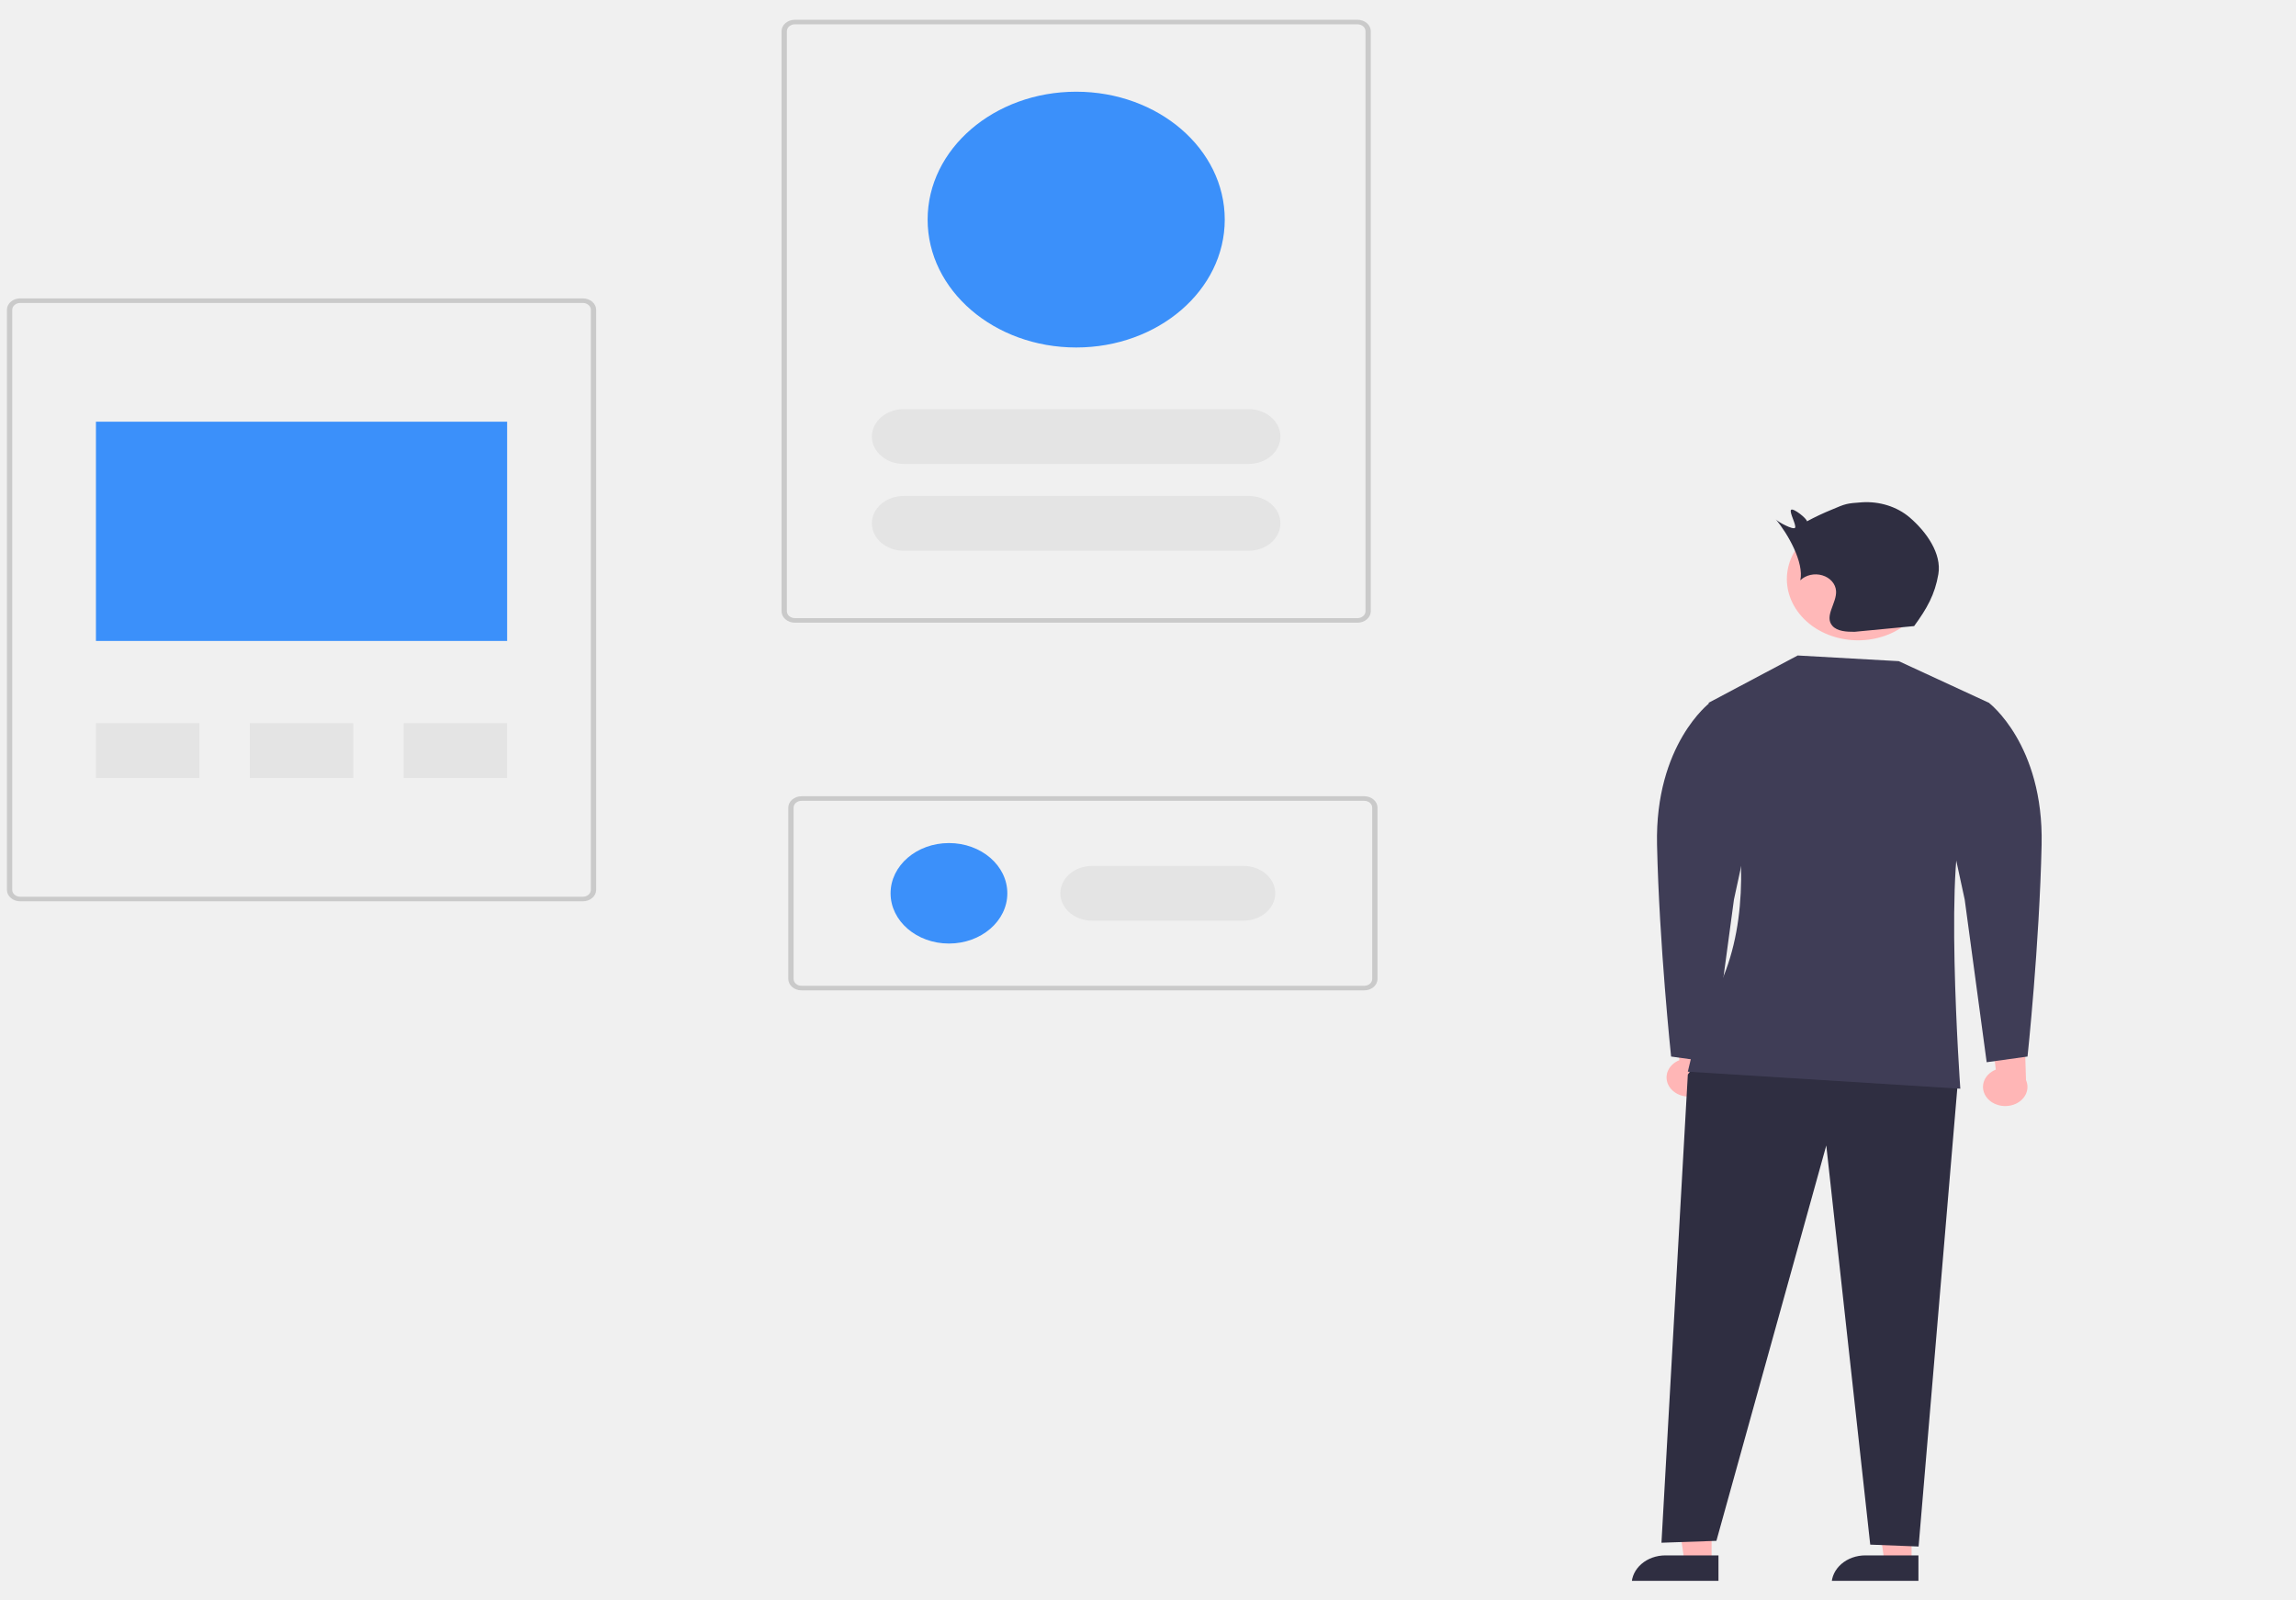
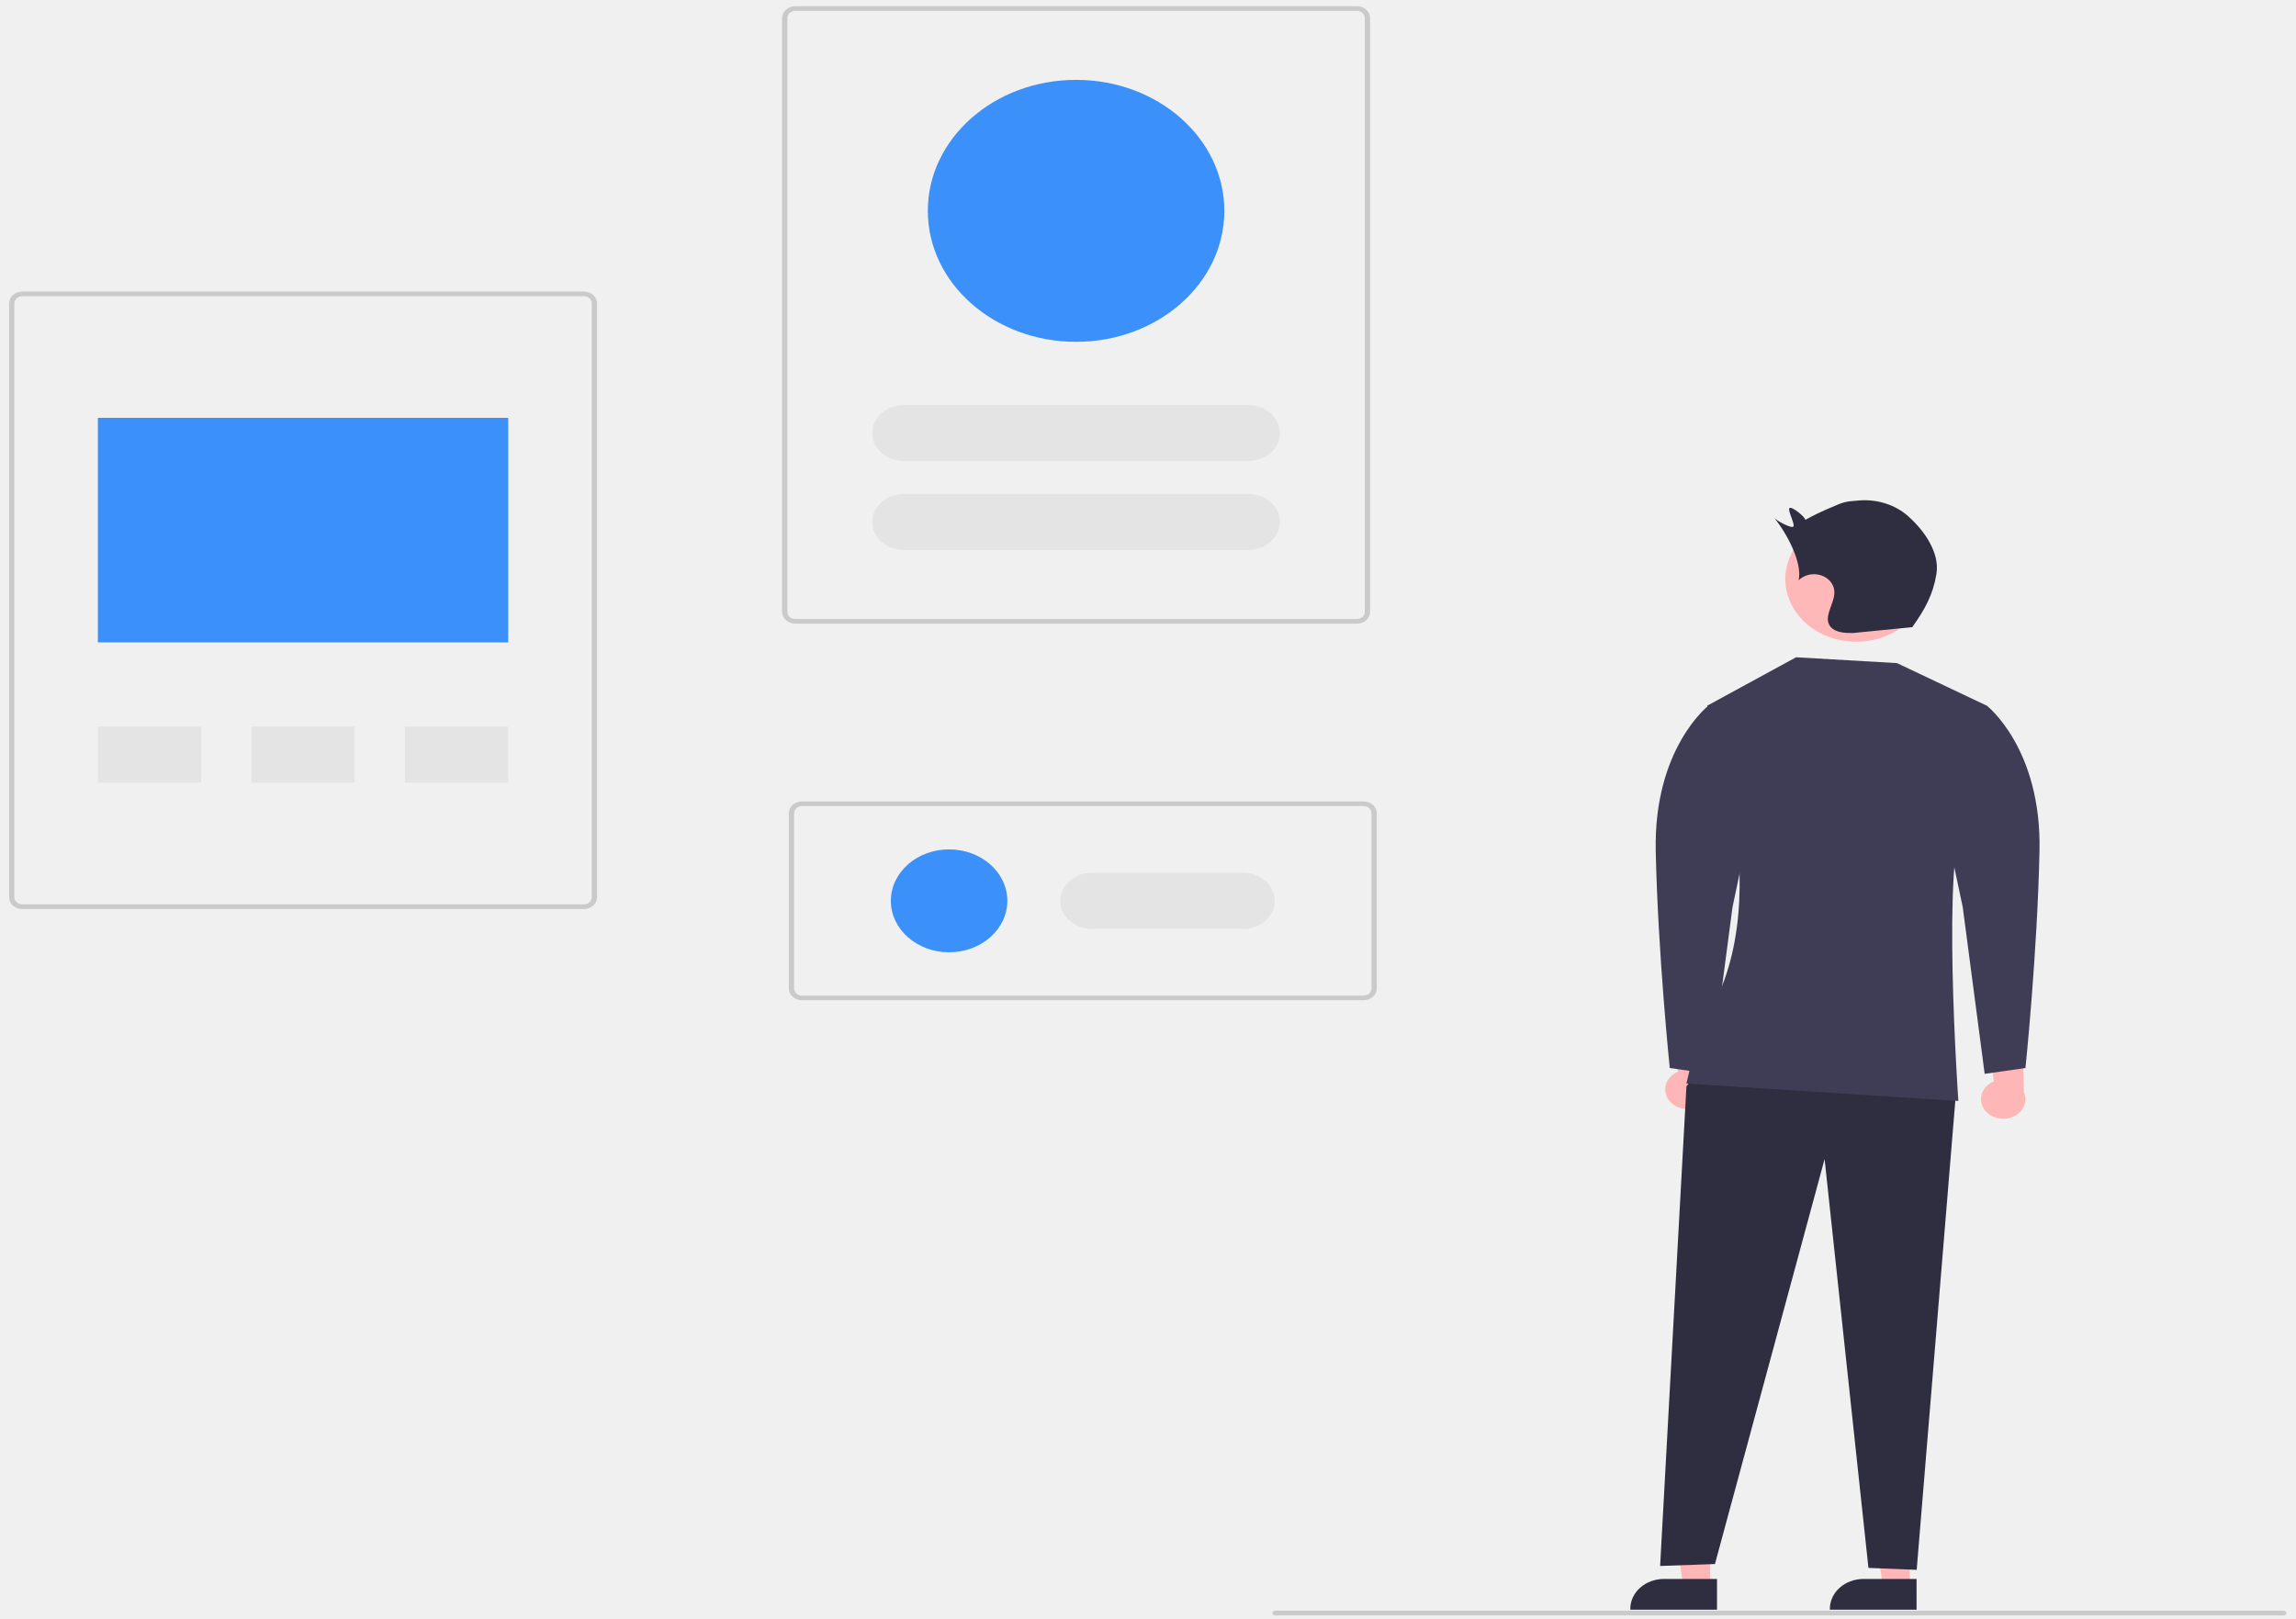
- <svg xmlns="http://www.w3.org/2000/svg" width="112" height="78" viewBox="0 0 112 78" fill="none">
-   <g clip-path="url(#clip0_169_2715)">
-     <path d="M28.433 43.961H0.985C0.813 43.961 0.649 43.903 0.528 43.798C0.406 43.694 0.338 43.552 0.338 43.404V15.111C0.338 14.963 0.406 14.822 0.528 14.717C0.649 14.613 0.813 14.554 0.985 14.554H28.433C28.605 14.554 28.77 14.613 28.891 14.717C29.012 14.822 29.08 14.963 29.081 15.111V43.404C29.08 43.552 29.012 43.694 28.891 43.798C28.77 43.903 28.605 43.961 28.433 43.961ZM0.985 14.777C0.882 14.777 0.783 14.812 0.711 14.875C0.638 14.938 0.597 15.022 0.597 15.111V43.404C0.597 43.493 0.638 43.578 0.711 43.641C0.783 43.703 0.882 43.739 0.985 43.739H28.433C28.536 43.739 28.635 43.703 28.708 43.641C28.781 43.578 28.822 43.493 28.822 43.404V15.111C28.822 15.022 28.781 14.938 28.708 14.875C28.635 14.812 28.536 14.777 28.433 14.777H0.985Z" fill="#CACACA" />
-     <path d="M24.738 20.569H4.68V31.263H24.738V20.569Z" fill="#3B90FA" />
-     <path d="M9.727 35.273H4.68V37.946H9.727V35.273Z" fill="#E4E4E4" />
-     <path d="M24.738 35.273H19.691V37.946H24.738V35.273Z" fill="#E4E4E4" />
-     <path d="M17.233 35.273H12.185V37.946H17.233V35.273Z" fill="#E4E4E4" />
-     <path d="M66.221 30.372H38.772C38.6 30.372 38.436 30.313 38.315 30.208C38.193 30.104 38.125 29.962 38.125 29.815V1.521C38.125 1.374 38.193 1.232 38.315 1.128C38.436 1.023 38.6 0.964 38.772 0.964H66.221C66.392 0.964 66.557 1.023 66.678 1.128C66.799 1.232 66.867 1.374 66.868 1.521V29.815C66.867 29.962 66.799 30.104 66.678 30.208C66.557 30.313 66.392 30.372 66.221 30.372ZM38.772 1.187C38.669 1.187 38.57 1.222 38.498 1.285C38.425 1.348 38.384 1.433 38.384 1.521V29.815C38.384 29.903 38.425 29.988 38.498 30.051C38.57 30.113 38.669 30.149 38.772 30.149H66.221C66.323 30.149 66.422 30.113 66.495 30.051C66.568 29.988 66.609 29.903 66.609 29.815V1.521C66.609 1.433 66.568 1.348 66.495 1.285C66.422 1.222 66.323 1.187 66.221 1.187H38.772Z" fill="#CACACA" />
-     <path d="M66.549 48.306H39.1C38.929 48.306 38.764 48.247 38.643 48.142C38.522 48.038 38.453 47.896 38.453 47.749V39.394C38.453 39.247 38.522 39.105 38.643 39.001C38.764 38.896 38.929 38.837 39.1 38.837H66.549C66.72 38.837 66.885 38.896 67.006 39.001C67.127 39.105 67.195 39.247 67.196 39.394V47.749C67.195 47.896 67.127 48.038 67.006 48.142C66.885 48.247 66.72 48.306 66.549 48.306ZM39.1 39.06C38.997 39.06 38.899 39.096 38.826 39.158C38.753 39.221 38.712 39.306 38.712 39.394V47.749C38.712 47.837 38.753 47.922 38.826 47.985C38.899 48.047 38.997 48.083 39.1 48.083H66.549C66.652 48.083 66.75 48.047 66.823 47.985C66.896 47.922 66.937 47.837 66.937 47.749V39.394C66.937 39.306 66.896 39.221 66.823 39.158C66.75 39.096 66.652 39.06 66.549 39.06H39.1Z" fill="#CACACA" />
-     <path d="M60.907 19.956H44.084C43.227 19.956 42.531 20.555 42.531 21.293V21.293C42.531 22.032 43.227 22.63 44.084 22.63H60.907C61.765 22.63 62.46 22.032 62.46 21.293C62.46 20.555 61.765 19.956 60.907 19.956Z" fill="#E4E4E4" />
-     <path d="M60.907 24.189H44.084C43.227 24.189 42.531 24.788 42.531 25.526V25.526C42.531 26.264 43.227 26.863 44.084 26.863H60.907C61.765 26.863 62.46 26.264 62.46 25.526C62.46 24.788 61.765 24.189 60.907 24.189Z" fill="#E4E4E4" />
-     <path d="M52.497 16.949C56.5 16.949 59.744 14.156 59.744 10.711C59.744 7.266 56.5 4.473 52.497 4.473C48.495 4.473 45.25 7.266 45.25 10.711C45.25 14.156 48.495 16.949 52.497 16.949Z" fill="#3B90FA" />
-     <path d="M60.654 42.235H53.278C52.42 42.235 51.725 42.833 51.725 43.572C51.725 44.31 52.42 44.908 53.278 44.908H60.654C61.512 44.908 62.207 44.31 62.207 43.572C62.207 42.833 61.512 42.235 60.654 42.235Z" fill="#E4E4E4" />
-     <path d="M46.291 46.022C47.863 46.022 49.138 44.925 49.138 43.572C49.138 42.218 47.863 41.121 46.291 41.121C44.718 41.121 43.443 42.218 43.443 43.572C43.443 44.925 44.718 46.022 46.291 46.022Z" fill="#3B90FA" />
-     <path d="M96.925 53.546C96.835 53.435 96.774 53.308 96.747 53.174C96.719 53.041 96.727 52.904 96.768 52.773C96.809 52.642 96.883 52.52 96.984 52.416C97.086 52.313 97.213 52.229 97.356 52.172L96.975 48.891L98.737 49.688L98.829 52.681C98.924 52.895 98.925 53.13 98.832 53.344C98.739 53.558 98.558 53.735 98.323 53.842C98.088 53.948 97.817 53.977 97.559 53.922C97.301 53.868 97.076 53.734 96.925 53.546V53.546Z" fill="#FFB6B6" />
-     <path d="M81.489 53.085C81.399 52.974 81.338 52.847 81.311 52.713C81.284 52.579 81.291 52.442 81.332 52.311C81.373 52.18 81.447 52.059 81.549 51.955C81.65 51.851 81.777 51.768 81.92 51.711L81.539 48.43L83.302 49.226L83.393 52.22C83.489 52.433 83.49 52.669 83.397 52.883C83.303 53.097 83.122 53.274 82.888 53.38C82.653 53.487 82.381 53.516 82.123 53.461C81.866 53.407 81.64 53.273 81.489 53.085V53.085Z" fill="#FFB6B6" />
-     <path d="M93.248 76.235H91.934L91.309 71.872H93.248L93.248 76.235Z" fill="#FFB6B6" />
-     <path d="M93.582 77.332L89.344 77.332V77.286C89.344 76.909 89.518 76.548 89.827 76.282C90.136 76.015 90.556 75.866 90.993 75.866H90.993L93.582 75.866L93.582 77.332Z" fill="#2F2E41" />
-     <path d="M83.492 76.235H82.178L81.553 71.872H83.492L83.492 76.235Z" fill="#FFB6B6" />
-     <path d="M83.828 77.332L79.59 77.332V77.286C79.59 76.909 79.764 76.548 80.073 76.282C80.382 76.015 80.802 75.866 81.239 75.866H81.239L83.828 75.866L83.828 77.332Z" fill="#2F2E41" />
-     <path d="M92.301 30.866C93.983 30.075 94.601 28.259 93.681 26.812C92.762 25.364 90.653 24.832 88.971 25.623C87.289 26.415 86.671 28.23 87.591 29.678C88.51 31.125 90.619 31.657 92.301 30.866Z" fill="#FFB8B8" />
-     <path d="M82.976 51.534L82.333 52.411L81.047 75.248L83.727 75.156L89.087 55.871L91.231 75.341L93.59 75.433L95.503 52.791L82.976 51.534Z" fill="#2F2E41" />
-     <path d="M97.019 34.279L92.624 32.249L87.692 31.972L83.347 34.279C83.347 34.279 87.156 43.968 82.975 49.596L82.332 52.272L95.625 53.103C95.625 53.103 94.767 41.107 95.947 39.631C97.126 38.155 97.019 34.279 97.019 34.279Z" fill="#3F3D56" />
-     <path d="M95.501 34.782L97.018 34.279C97.018 34.279 99.698 36.309 99.591 41.2C99.484 46.09 98.904 51.534 98.904 51.534L96.911 51.811L95.839 43.876L94.338 36.955L95.501 34.782Z" fill="#3F3D56" />
-     <path d="M84.921 34.782L83.404 34.279C83.404 34.279 80.724 36.309 80.831 41.2C80.939 46.09 81.517 51.534 81.517 51.534L83.511 51.811L84.583 43.876L86.084 36.955L84.921 34.782Z" fill="#3F3D56" />
-     <path d="M93.146 25.231C92.842 24.974 92.478 24.776 92.078 24.65C91.678 24.524 91.252 24.473 90.828 24.5C90.081 24.552 90.032 24.568 89.361 24.855C88.943 25.025 88.537 25.217 88.144 25.428C88.141 25.291 87.479 24.766 87.371 24.867C87.264 24.969 87.648 25.629 87.562 25.745C87.477 25.861 86.702 25.447 86.621 25.329C87.219 26.039 88.009 27.443 87.82 28.305C87.951 28.177 88.122 28.087 88.313 28.043C88.504 28 88.706 28.007 88.892 28.062C89.079 28.117 89.242 28.219 89.362 28.354C89.481 28.489 89.552 28.652 89.564 28.822C89.606 29.411 88.972 30.057 89.386 30.527C89.624 30.796 90.076 30.819 90.468 30.817L93.372 30.538C93.996 29.683 94.384 29.004 94.554 28.005C94.724 27.005 93.978 25.943 93.146 25.231Z" fill="#2F2E41" />
+ <svg xmlns="http://www.w3.org/2000/svg" width="234" height="165" viewBox="0 0 234 165" fill="none">
+   <g clip-path="url(#clip0_94_288)">
+     <path d="M59.501 92.652H2.274C1.916 92.652 1.573 92.526 1.32 92.302C1.067 92.079 0.925 91.776 0.925 91.46V30.907C0.925 30.591 1.067 30.288 1.32 30.065C1.573 29.841 1.916 29.716 2.274 29.715H59.501C59.859 29.716 60.202 29.841 60.454 30.065C60.707 30.288 60.85 30.591 60.85 30.907V91.46C60.85 91.776 60.707 92.079 60.454 92.302C60.202 92.526 59.859 92.652 59.501 92.652ZM2.274 30.192C2.059 30.192 1.853 30.268 1.702 30.402C1.55 30.536 1.464 30.718 1.464 30.907V91.46C1.464 91.65 1.55 91.831 1.702 91.966C1.853 92.1 2.059 92.175 2.274 92.175H59.501C59.716 92.175 59.921 92.1 60.073 91.966C60.225 91.831 60.31 91.65 60.31 91.46V30.907C60.31 30.718 60.225 30.536 60.073 30.402C59.921 30.268 59.716 30.192 59.501 30.192H2.274Z" fill="#CACACA" />
+     <path d="M51.797 42.589H9.977V65.475H51.797V42.589Z" fill="#3B90FA" />
+     <path d="M20.5 74.057H9.977V79.779H20.5V74.057Z" fill="#E4E4E4" />
+     <path d="M51.797 74.057H41.275V79.779H51.797V74.057Z" fill="#E4E4E4" />
+     <path d="M36.148 74.057H25.626V79.779H36.148V74.057Z" fill="#E4E4E4" />
+     <path d="M138.284 63.568H81.056C80.699 63.567 80.356 63.442 80.103 63.218C79.85 62.995 79.708 62.692 79.707 62.376V1.823C79.708 1.507 79.85 1.204 80.103 0.981C80.356 0.757 80.699 0.631 81.056 0.631H138.284C138.642 0.631 138.984 0.757 139.237 0.981C139.49 1.204 139.633 1.507 139.633 1.823V62.376C139.633 62.692 139.49 62.995 139.237 63.218C138.984 63.442 138.642 63.567 138.284 63.568ZM81.056 1.108C80.842 1.108 80.636 1.183 80.484 1.318C80.333 1.452 80.247 1.633 80.247 1.823V62.376C80.247 62.565 80.333 62.747 80.484 62.881C80.636 63.015 80.842 63.091 81.056 63.091H138.284C138.499 63.091 138.704 63.015 138.856 62.881C139.008 62.747 139.093 62.565 139.093 62.376V1.823C139.093 1.633 139.008 1.452 138.856 1.318C138.704 1.183 138.499 1.108 138.284 1.108H81.056Z" fill="#CACACA" />
+     <path d="M138.967 101.949H81.74C81.382 101.949 81.04 101.823 80.787 101.6C80.534 101.376 80.391 101.073 80.391 100.757V82.878C80.391 82.562 80.534 82.259 80.787 82.035C81.04 81.812 81.382 81.686 81.74 81.686H138.967C139.325 81.686 139.668 81.812 139.921 82.035C140.174 82.259 140.316 82.562 140.316 82.878V100.757C140.316 101.073 140.174 101.376 139.921 101.6C139.668 101.823 139.325 101.949 138.967 101.949ZM81.74 82.163C81.525 82.163 81.32 82.238 81.168 82.372C81.016 82.506 80.931 82.688 80.931 82.878V100.757C80.931 100.947 81.016 101.129 81.168 101.263C81.32 101.397 81.525 101.472 81.74 101.473H138.967C139.182 101.472 139.388 101.397 139.54 101.263C139.691 101.129 139.777 100.947 139.777 100.757V82.878C139.777 82.688 139.691 82.506 139.54 82.372C139.388 82.238 139.182 82.163 138.967 82.163H81.74Z" fill="#CACACA" />
+     <path d="M127.208 41.278H92.133C90.345 41.278 88.895 42.558 88.895 44.138V44.138C88.895 45.718 90.345 46.999 92.133 46.999H127.208C128.996 46.999 130.445 45.718 130.445 44.138C130.445 42.558 128.996 41.278 127.208 41.278Z" fill="#E4E4E4" />
+     <path d="M127.208 50.337H92.133C90.345 50.337 88.895 51.617 88.895 53.197V53.197C88.895 54.777 90.345 56.058 92.133 56.058H127.208C128.996 56.058 130.445 54.777 130.445 53.197C130.445 51.617 128.996 50.337 127.208 50.337Z" fill="#E4E4E4" />
+     <path d="M109.67 34.841C118.015 34.841 124.779 28.864 124.779 21.491C124.779 14.118 118.015 8.141 109.67 8.141C101.326 8.141 94.561 14.118 94.561 21.491C94.561 28.864 101.326 34.841 109.67 34.841Z" fill="#3B90FA" />
+     <path d="M126.677 88.957H111.298C109.51 88.957 108.061 90.238 108.061 91.818C108.061 93.398 109.51 94.678 111.298 94.678H126.677C128.465 94.678 129.915 93.398 129.915 91.818C129.915 90.238 128.465 88.957 126.677 88.957Z" fill="#E4E4E4" />
+     <path d="M96.729 97.062C100.007 97.062 102.664 94.714 102.664 91.818C102.664 88.921 100.007 86.573 96.729 86.573C93.451 86.573 90.793 88.921 90.793 91.818C90.793 94.714 93.451 97.062 96.729 97.062Z" fill="#3B90FA" />
+     <path d="M232.754 164.648H129.958C129.887 164.648 129.818 164.623 129.767 164.578C129.717 164.533 129.688 164.473 129.688 164.409C129.688 164.346 129.717 164.285 129.767 164.241C129.818 164.196 129.887 164.171 129.958 164.171H232.754C232.825 164.171 232.894 164.196 232.945 164.241C232.995 164.285 233.024 164.346 233.024 164.409C233.024 164.473 232.995 164.533 232.945 164.578C232.894 164.623 232.825 164.648 232.754 164.648Z" fill="#CACACA" />
+     <path d="M202.301 113.165C202.113 112.927 201.986 112.655 201.929 112.369C201.873 112.083 201.888 111.79 201.973 111.51C202.059 111.229 202.213 110.969 202.425 110.747C202.637 110.525 202.901 110.347 203.199 110.225L202.405 103.203L206.079 104.907L206.27 111.314C206.469 111.77 206.472 112.275 206.277 112.733C206.083 113.19 205.705 113.569 205.216 113.797C204.727 114.025 204.16 114.087 203.623 113.97C203.085 113.854 202.615 113.567 202.301 113.165V113.165Z" fill="#FFB6B6" />
+     <path d="M170.117 112.177C169.929 111.939 169.802 111.668 169.746 111.382C169.689 111.096 169.704 110.803 169.789 110.522C169.875 110.242 170.029 109.982 170.241 109.76C170.453 109.538 170.717 109.36 171.015 109.238L170.221 102.216L173.896 103.92L174.086 110.327C174.285 110.783 174.288 111.288 174.093 111.745C173.899 112.203 173.522 112.582 173.032 112.81C172.543 113.038 171.976 113.1 171.439 112.983C170.902 112.866 170.431 112.58 170.117 112.177V112.177Z" fill="#FFB6B6" />
+     <path d="M194.631 161.724H191.891L190.587 152.385H194.631L194.631 161.724Z" fill="#FFB6B6" />
+     <path d="M195.329 164.07L186.494 164.07V163.971C186.494 163.166 186.857 162.393 187.502 161.823C188.147 161.253 189.021 160.933 189.933 160.933H189.933L195.33 160.933L195.329 164.07Z" fill="#2F2E41" />
+     <path d="M174.292 161.724H171.552L170.249 152.385H174.293L174.292 161.724Z" fill="#FFB6B6" />
+     <path d="M174.991 164.07L166.156 164.07V163.971C166.156 163.166 166.519 162.393 167.163 161.823C167.808 161.253 168.683 160.933 169.595 160.933H169.595L174.991 160.933L174.991 164.07Z" fill="#2F2E41" />
+     <path d="M192.658 64.626C196.165 62.932 197.454 59.047 195.537 55.949C193.62 52.851 189.223 51.712 185.717 53.406C182.21 55.099 180.921 58.984 182.838 62.082C184.755 65.181 189.152 66.32 192.658 64.626Z" fill="#FFB8B8" />
+     <path d="M173.216 108.859L171.875 110.736L169.193 159.612L174.781 159.414L185.956 118.141L190.425 159.809L195.342 160.007L199.332 111.55L173.216 108.859Z" fill="#2F2E41" />
+     <path d="M202.494 71.93L193.331 67.586L183.05 66.993L173.99 71.93C173.99 71.93 181.933 92.666 173.216 104.712L171.875 110.439L199.589 112.216C199.589 112.216 197.801 86.544 200.259 83.384C202.718 80.225 202.494 71.93 202.494 71.93Z" fill="#3F3D56" />
+     <path d="M199.332 73.006L202.494 71.93C202.494 71.93 208.082 76.275 207.858 86.741C207.635 97.208 206.427 108.859 206.427 108.859L202.271 109.452L200.036 92.468L196.907 77.657L199.332 73.006Z" fill="#3F3D56" />
+     <path d="M177.273 73.006L174.11 71.93C174.11 71.93 168.523 76.275 168.746 86.741C168.97 97.208 170.177 108.859 170.177 108.859L174.334 109.452L176.569 92.468L179.698 77.657L177.273 73.006Z" fill="#3F3D56" />
+     <path d="M194.419 52.566C193.785 52.016 193.026 51.593 192.192 51.323C191.359 51.053 190.47 50.944 189.585 51.002C188.027 51.113 187.926 51.147 186.527 51.761C185.655 52.126 184.808 52.535 183.991 52.987C183.983 52.693 182.603 51.57 182.38 51.787C182.156 52.005 182.956 53.418 182.777 53.666C182.598 53.914 180.984 53.028 180.815 52.775C182.062 54.295 183.709 57.299 183.314 59.144C183.587 58.872 183.945 58.677 184.343 58.585C184.741 58.492 185.161 58.506 185.55 58.624C185.939 58.743 186.28 58.961 186.529 59.25C186.778 59.539 186.925 59.888 186.95 60.251C187.038 61.512 185.715 62.894 186.58 63.901C187.075 64.476 188.018 64.524 188.836 64.521L194.889 63.925C196.189 62.093 197 60.641 197.354 58.502C197.708 56.362 196.154 54.09 194.419 52.566Z" fill="#2F2E41" />
  </g>
  <defs>
-     <clipPath id="clip0_169_2715">
-       <rect width="111.324" height="76.143" fill="white" transform="translate(0.337891 0.964287)" />
+     <clipPath id="clip0_94_288">
+       <rect width="232.099" height="164.017" fill="white" transform="translate(0.924561 0.631035)" />
    </clipPath>
  </defs>
</svg>
